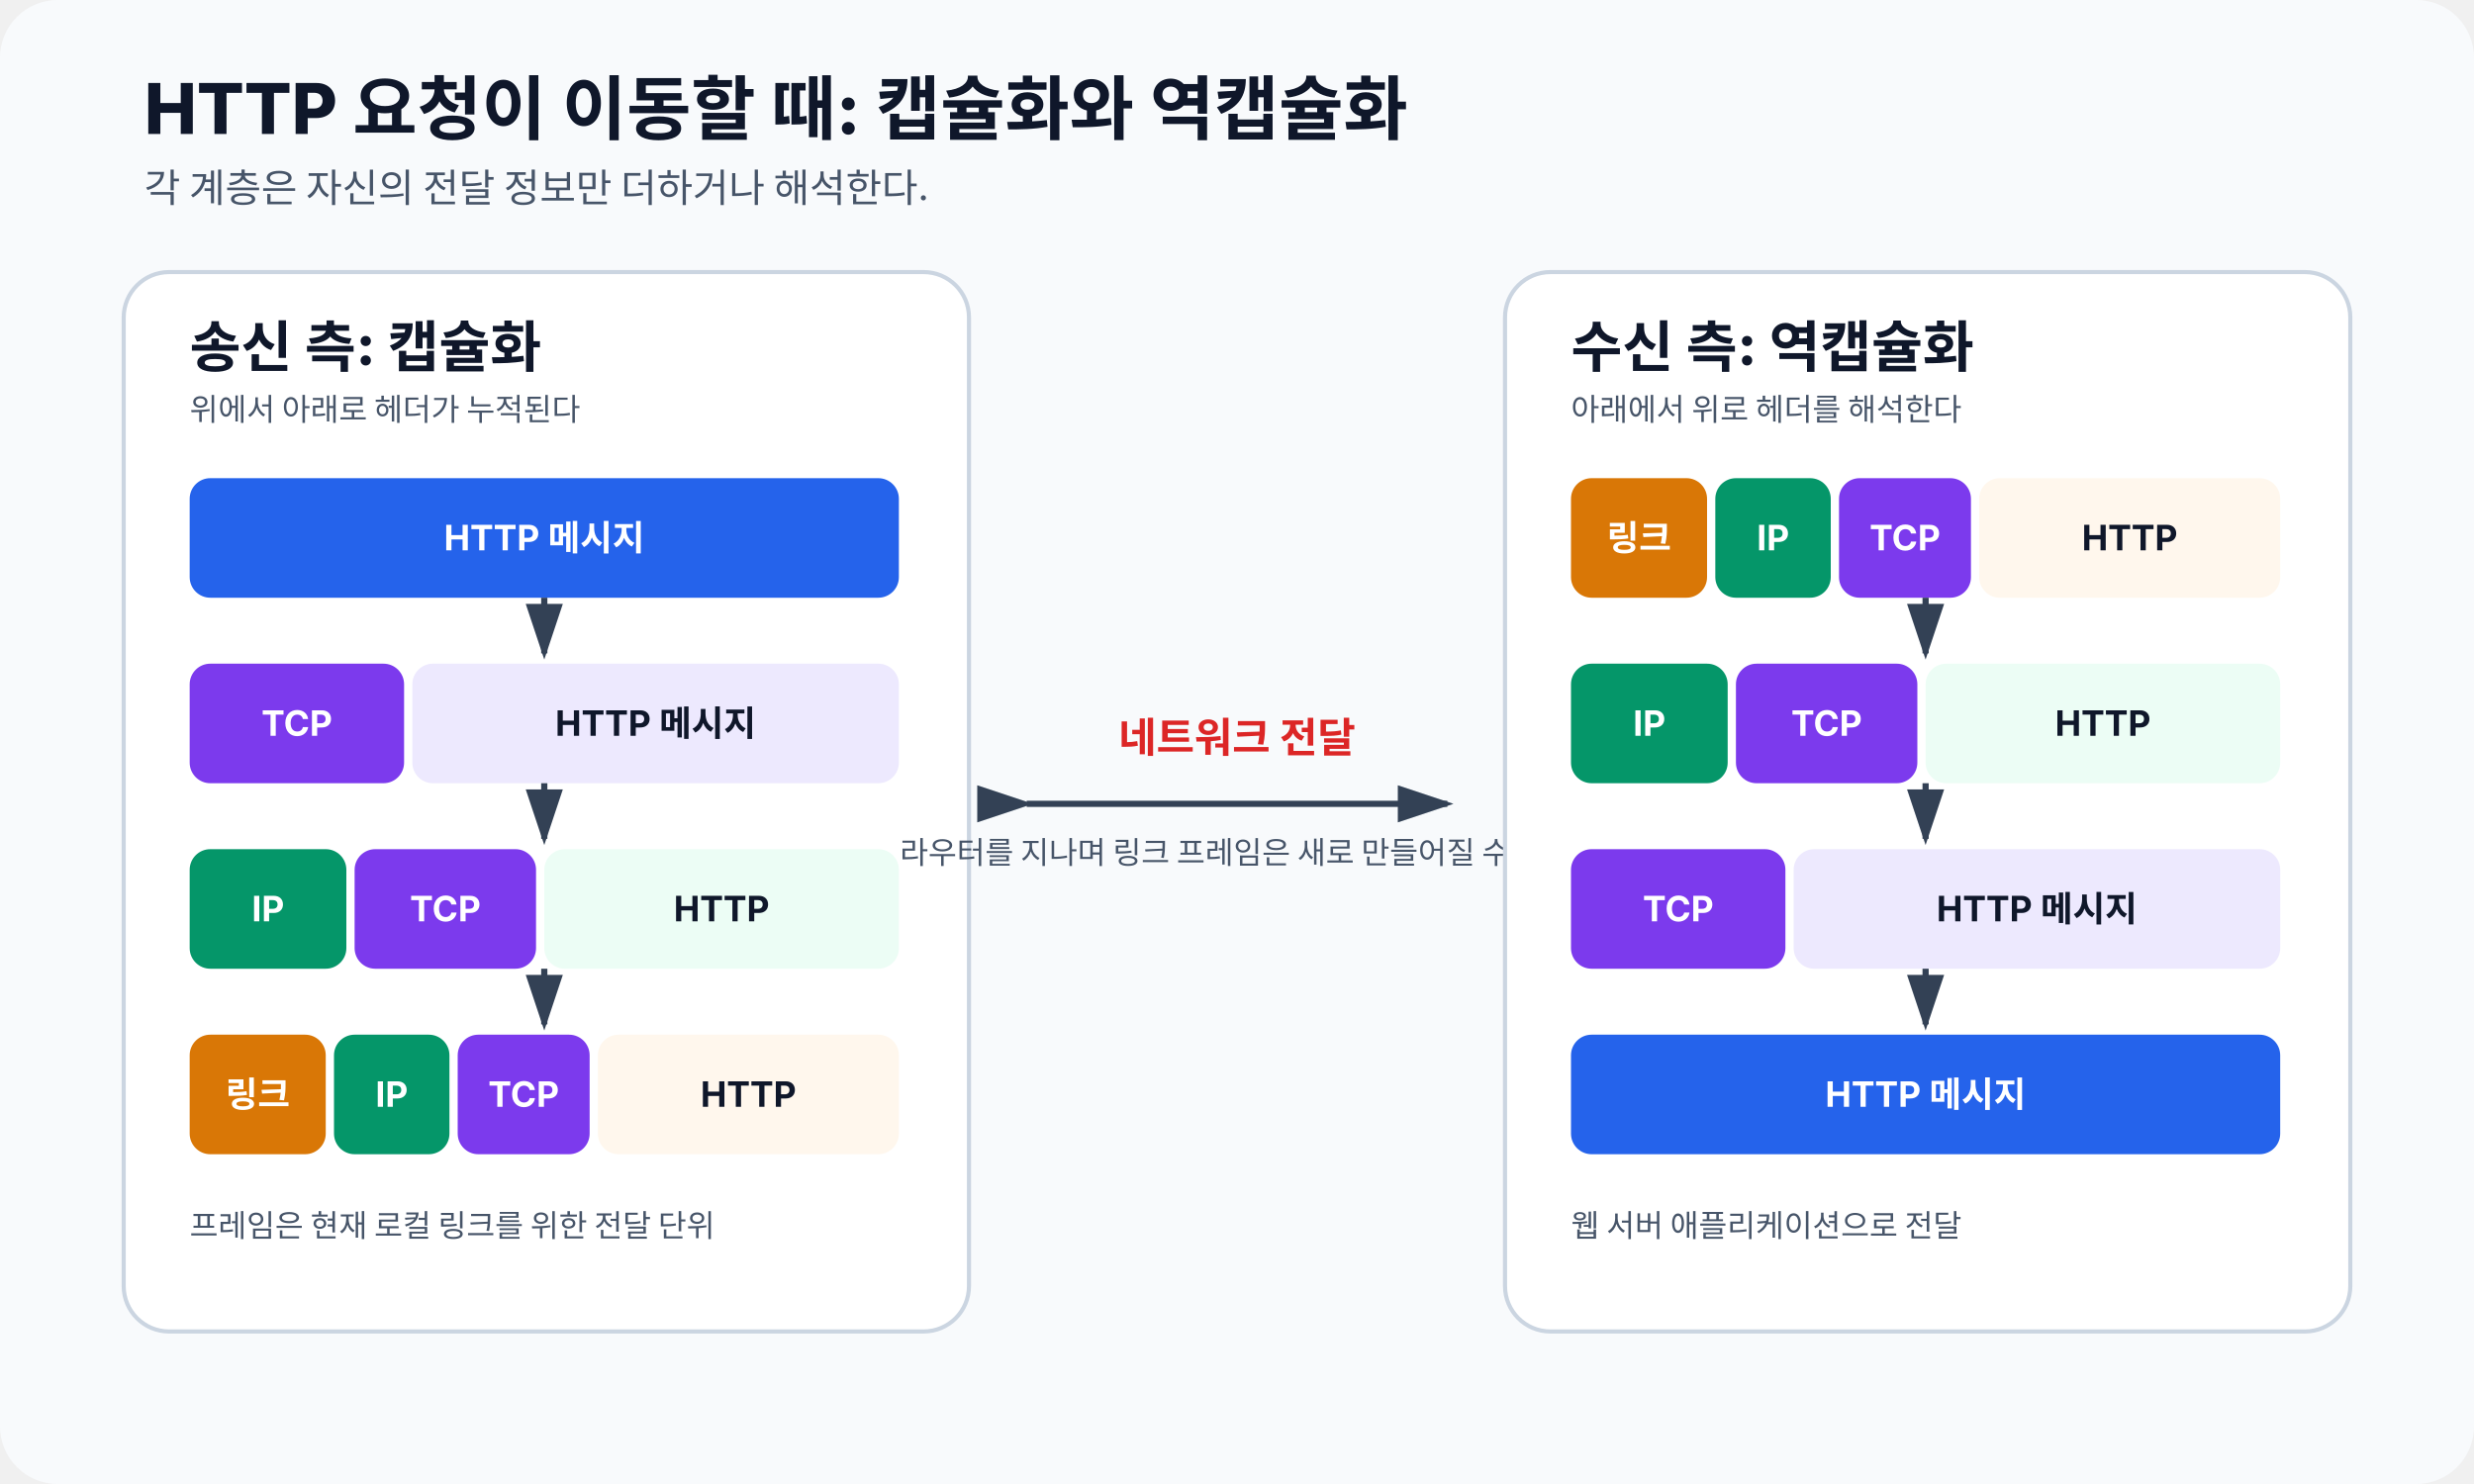
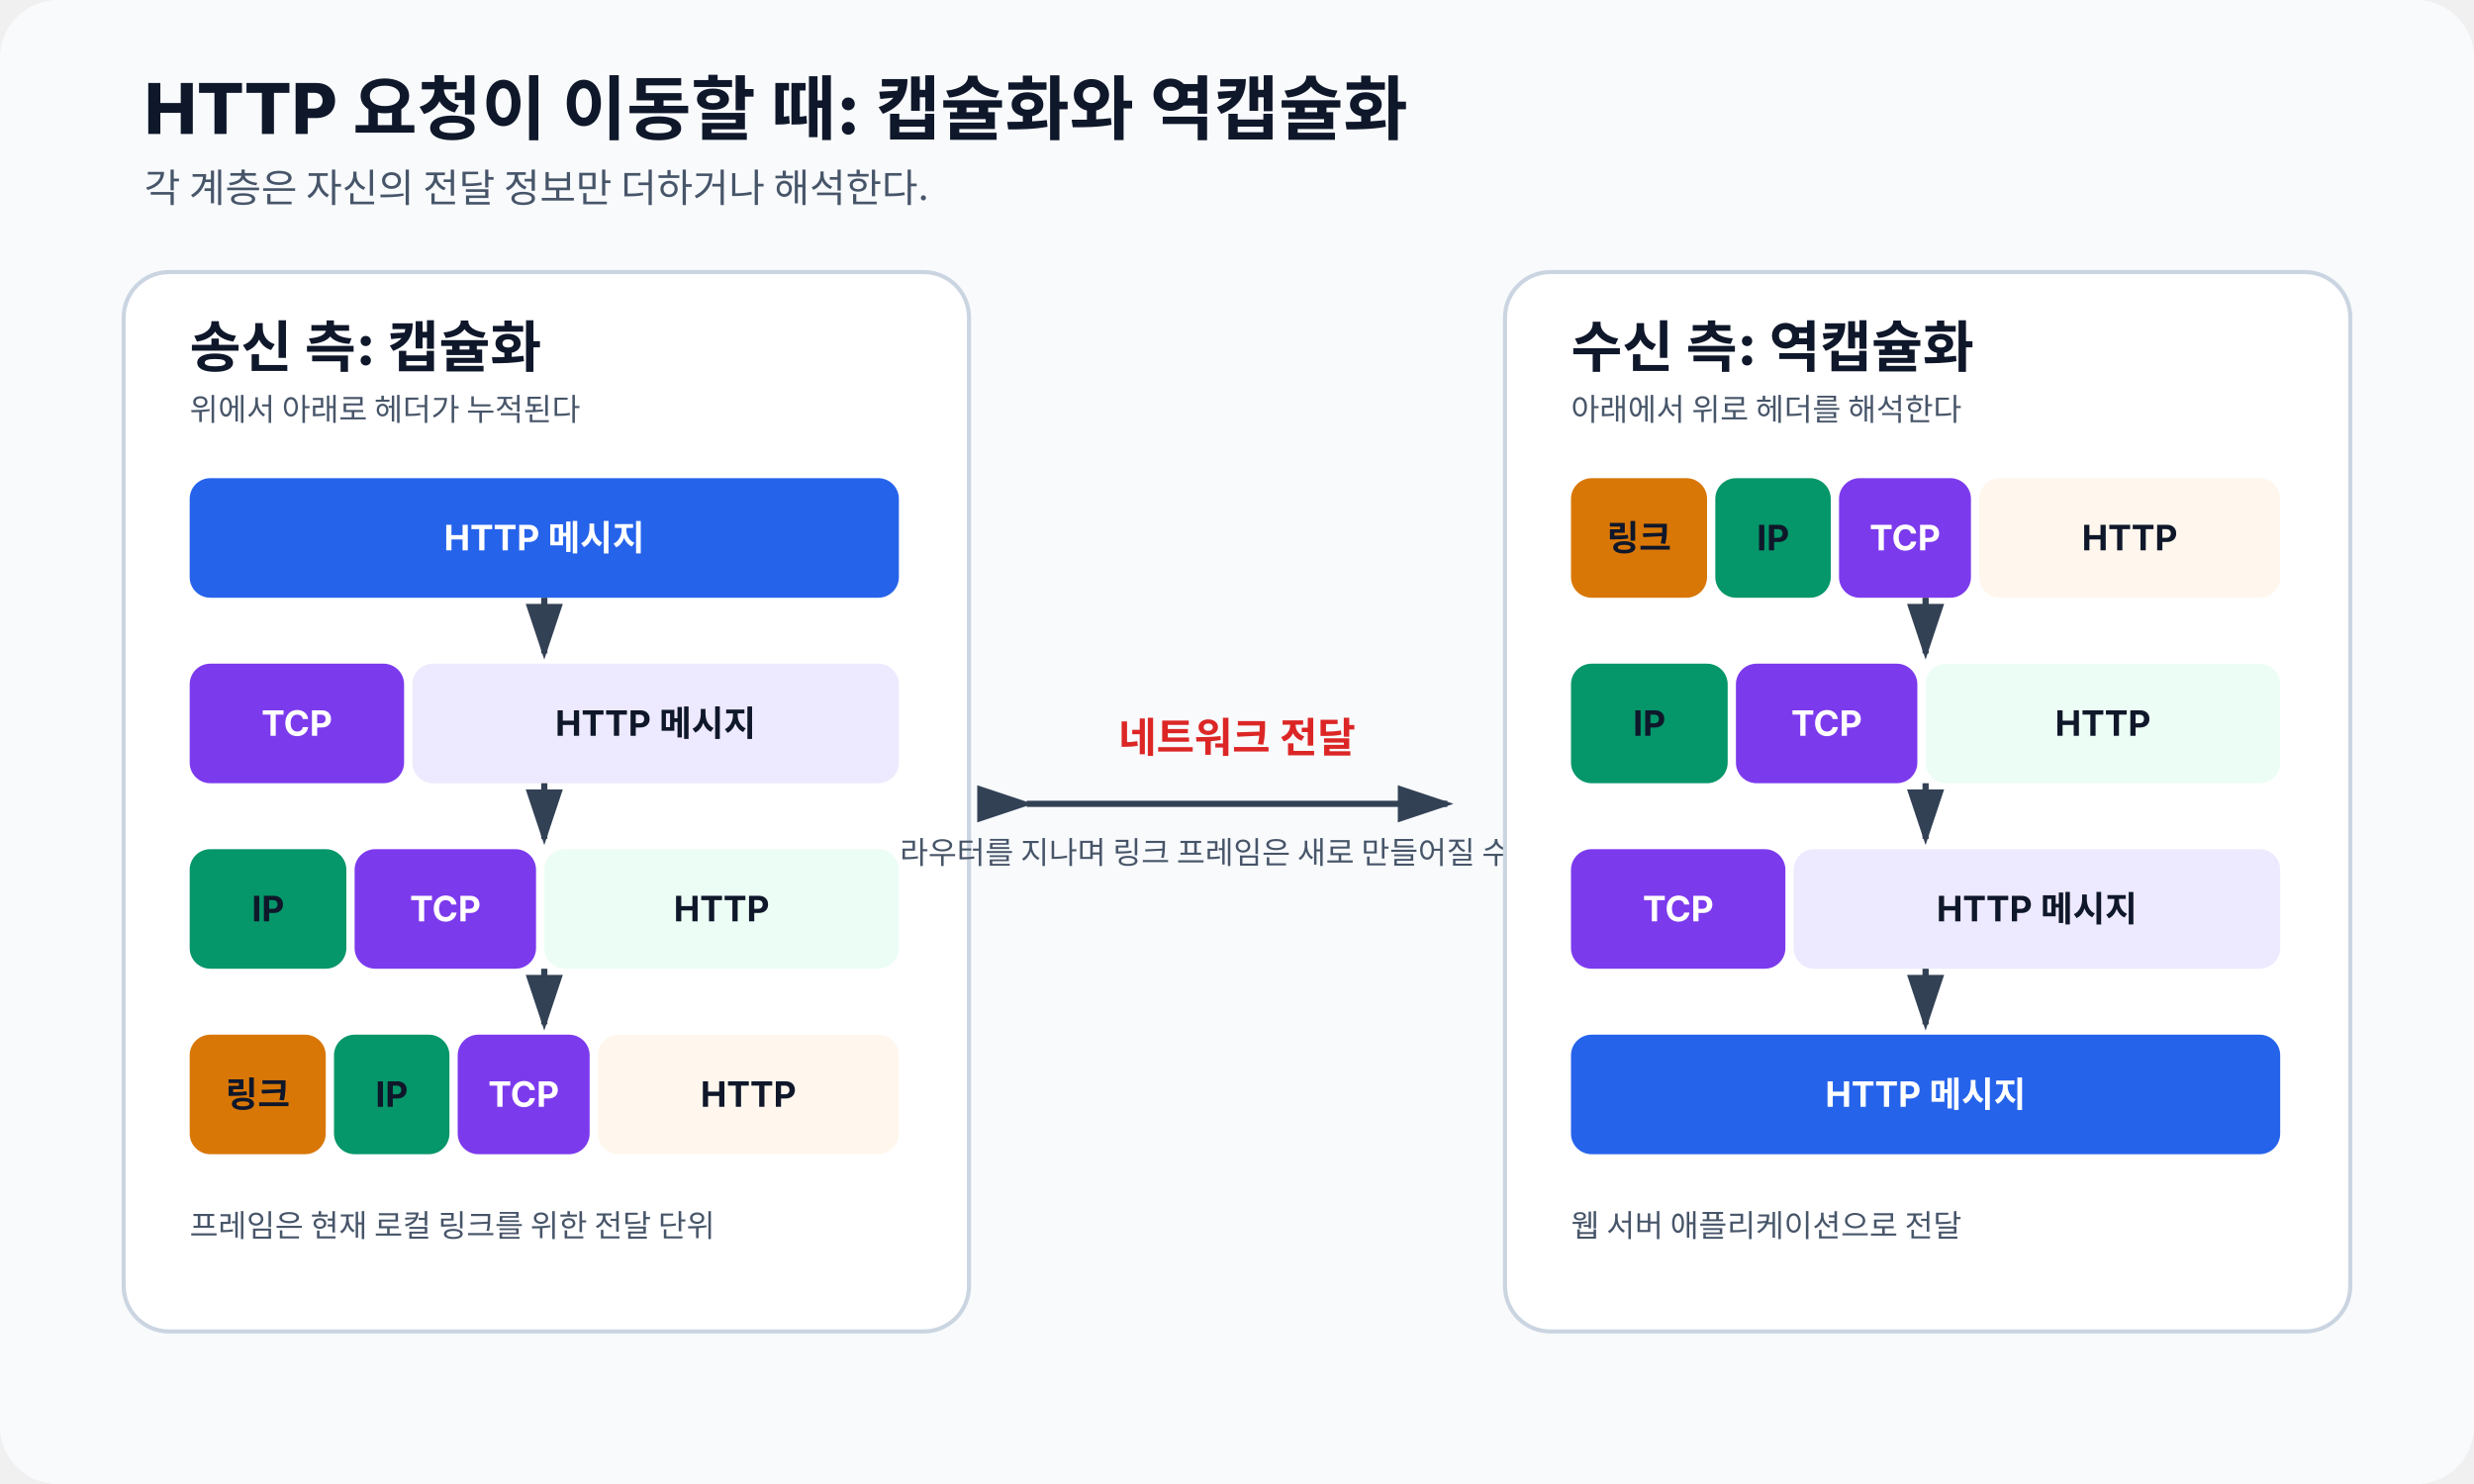
<svg xmlns="http://www.w3.org/2000/svg" viewBox="0 0 1200 720" role="img" aria-labelledby="tcp-encapsulation-flow-title tcp-encapsulation-flow-desc">
  <style>
    .bg { fill: #f8fafc; } .ink { fill: #0f172a; } .muted { fill: #475569; } .border { stroke: #cbd5e1; } .blue { fill: #2563eb; } .violet { fill: #7c3aed; } .green { fill: #059669; } .amber { fill: #d97706; } .danger { fill: #dc2626; } .line { fill: none; stroke: #334155; stroke-width: 3; } text { font-family: ui-sans-serif, system-ui, -apple-system, BlinkMacSystemFont, "Segoe UI", sans-serif; }
    .panel { fill: #ffffff; stroke: #cbd5e1; stroke-width: 2; } .heading { font-size: 27px; font-weight: 800; } .step { font-size: 17px; font-weight: 700; } .small { font-size: 15px; }
  </style>
  <rect class="bg" width="1200" height="720" rx="28" />
  <text class="ink" x="70" y="65" font-size="34" font-weight="800">HTTP 요청이 이동할 때: 캡슐화와 역캡슐화</text>
  <text class="muted" x="70" y="98" font-size="19">각 계층은 자신의 전달 정보만 더하거나 해석한다.</text>
  <rect class="panel" x="60" y="132" width="410" height="514" rx="22" />
  <text class="ink heading" x="92" y="178">송신 측: 캡슐화</text>
  <text class="muted small" x="92" y="204">위에서 아래로 헤더가 누적된다</text>
  <g transform="translate(92 232)">
    <rect class="blue" width="344" height="58" rx="10" />
    <text fill="#fff" class="step" x="172" y="35" text-anchor="middle">HTTP 메시지</text>
  </g>
  <path class="line" d="M264 290v27" marker-end="url(#down)" />
  <g transform="translate(92 322)">
    <rect class="violet" width="104" height="58" rx="10" />
    <rect fill="#ede9fe" x="108" width="236" height="58" rx="10" />
    <text fill="#fff" class="step" x="52" y="35" text-anchor="middle">TCP</text>
    <text class="ink step" x="226" y="35" text-anchor="middle">HTTP 메시지</text>
  </g>
  <path class="line" d="M264 380v27" marker-end="url(#down)" />
  <g transform="translate(92 412)">
    <rect class="green" width="76" height="58" rx="10" />
    <rect class="violet" x="80" width="88" height="58" rx="10" />
    <rect fill="#ecfdf5" x="172" width="172" height="58" rx="10" />
-     <text fill="#fff" class="step" x="38" y="35" text-anchor="middle">IP</text>
+     <text class="ink step" x="38" y="35" text-anchor="middle">IP</text>
    <text fill="#fff" class="step" x="124" y="35" text-anchor="middle">TCP</text>
    <text class="ink step" x="258" y="35" text-anchor="middle">HTTP</text>
  </g>
  <path class="line" d="M264 470v27" marker-end="url(#down)" />
  <g transform="translate(92 502)">
    <rect class="amber" width="66" height="58" rx="10" />
    <rect class="green" x="70" width="56" height="58" rx="10" />
    <rect class="violet" x="130" width="64" height="58" rx="10" />
    <rect fill="#fff7ed" x="198" width="146" height="58" rx="10" />
-     <text fill="#fff" class="step" x="33" y="35" text-anchor="middle">링크</text>
-     <text fill="#fff" class="step" x="98" y="35" text-anchor="middle">IP</text>
+     <text class="ink step" x="33" y="35" text-anchor="middle">링크</text>
+     <text class="ink step" x="98" y="35" text-anchor="middle">IP</text>
    <text fill="#fff" class="step" x="162" y="35" text-anchor="middle">TCP</text>
    <text class="ink step" x="271" y="35" text-anchor="middle">HTTP</text>
  </g>
  <text class="muted small" x="92" y="600">프레임은 현재 로컬 링크를 위한 전달 단위</text>
  <path class="line" d="M498 390h204" marker-start="url(#right)" marker-end="url(#right)" />
  <text class="danger" x="600" y="365" font-size="20" font-weight="800" text-anchor="middle">네트워크 전달</text>
  <text class="muted small" x="600" y="419" text-anchor="middle">라우터를 지나며 링크 프레임은 새로 만들어질 수 있음</text>
  <rect class="panel" x="730" y="132" width="410" height="514" rx="22" />
  <text class="ink heading" x="762" y="178">수신 측: 역캡슐화</text>
  <text class="muted small" x="762" y="204">아래에서 위로 헤더를 해석한다</text>
  <g transform="translate(762 232)">
    <rect class="amber" width="66" height="58" rx="10" />
    <rect class="green" x="70" width="56" height="58" rx="10" />
    <rect class="violet" x="130" width="64" height="58" rx="10" />
    <rect fill="#fff7ed" x="198" width="146" height="58" rx="10" />
-     <text fill="#fff" class="step" x="33" y="35" text-anchor="middle">링크</text>
-     <text fill="#fff" class="step" x="98" y="35" text-anchor="middle">IP</text>
+     <text class="ink step" x="33" y="35" text-anchor="middle">링크</text>
+     <text class="ink step" x="98" y="35" text-anchor="middle">IP</text>
    <text fill="#fff" class="step" x="162" y="35" text-anchor="middle">TCP</text>
    <text class="ink step" x="271" y="35" text-anchor="middle">HTTP</text>
  </g>
  <path class="line" d="M934 290v27" marker-end="url(#down)" />
  <g transform="translate(762 322)">
    <rect class="green" width="76" height="58" rx="10" />
    <rect class="violet" x="80" width="88" height="58" rx="10" />
    <rect fill="#ecfdf5" x="172" width="172" height="58" rx="10" />
-     <text fill="#fff" class="step" x="38" y="35" text-anchor="middle">IP</text>
+     <text class="ink step" x="38" y="35" text-anchor="middle">IP</text>
    <text fill="#fff" class="step" x="124" y="35" text-anchor="middle">TCP</text>
    <text class="ink step" x="258" y="35" text-anchor="middle">HTTP</text>
  </g>
  <path class="line" d="M934 380v27" marker-end="url(#down)" />
  <g transform="translate(762 412)">
    <rect class="violet" width="104" height="58" rx="10" />
    <rect fill="#ede9fe" x="108" width="236" height="58" rx="10" />
    <text fill="#fff" class="step" x="52" y="35" text-anchor="middle">TCP</text>
    <text class="ink step" x="226" y="35" text-anchor="middle">HTTP 메시지</text>
  </g>
  <path class="line" d="M934 470v27" marker-end="url(#down)" />
  <g transform="translate(762 502)">
    <rect class="blue" width="344" height="58" rx="10" />
    <text fill="#fff" class="step" x="172" y="35" text-anchor="middle">HTTP 메시지</text>
  </g>
  <text class="muted small" x="762" y="600">웹 서버 애플리케이션으로 전달</text>
  <defs>
    <marker id="down" markerWidth="10" markerHeight="10" refX="8" refY="3" orient="auto">
      <path d="M0,0 L0,6 L9,3 z" fill="#334155" />
    </marker>
    <marker id="right" markerWidth="10" markerHeight="10" refX="8" refY="3" orient="auto">
      <path d="M0,0 L0,6 L9,3 z" fill="#334155" />
    </marker>
  </defs>
</svg>
